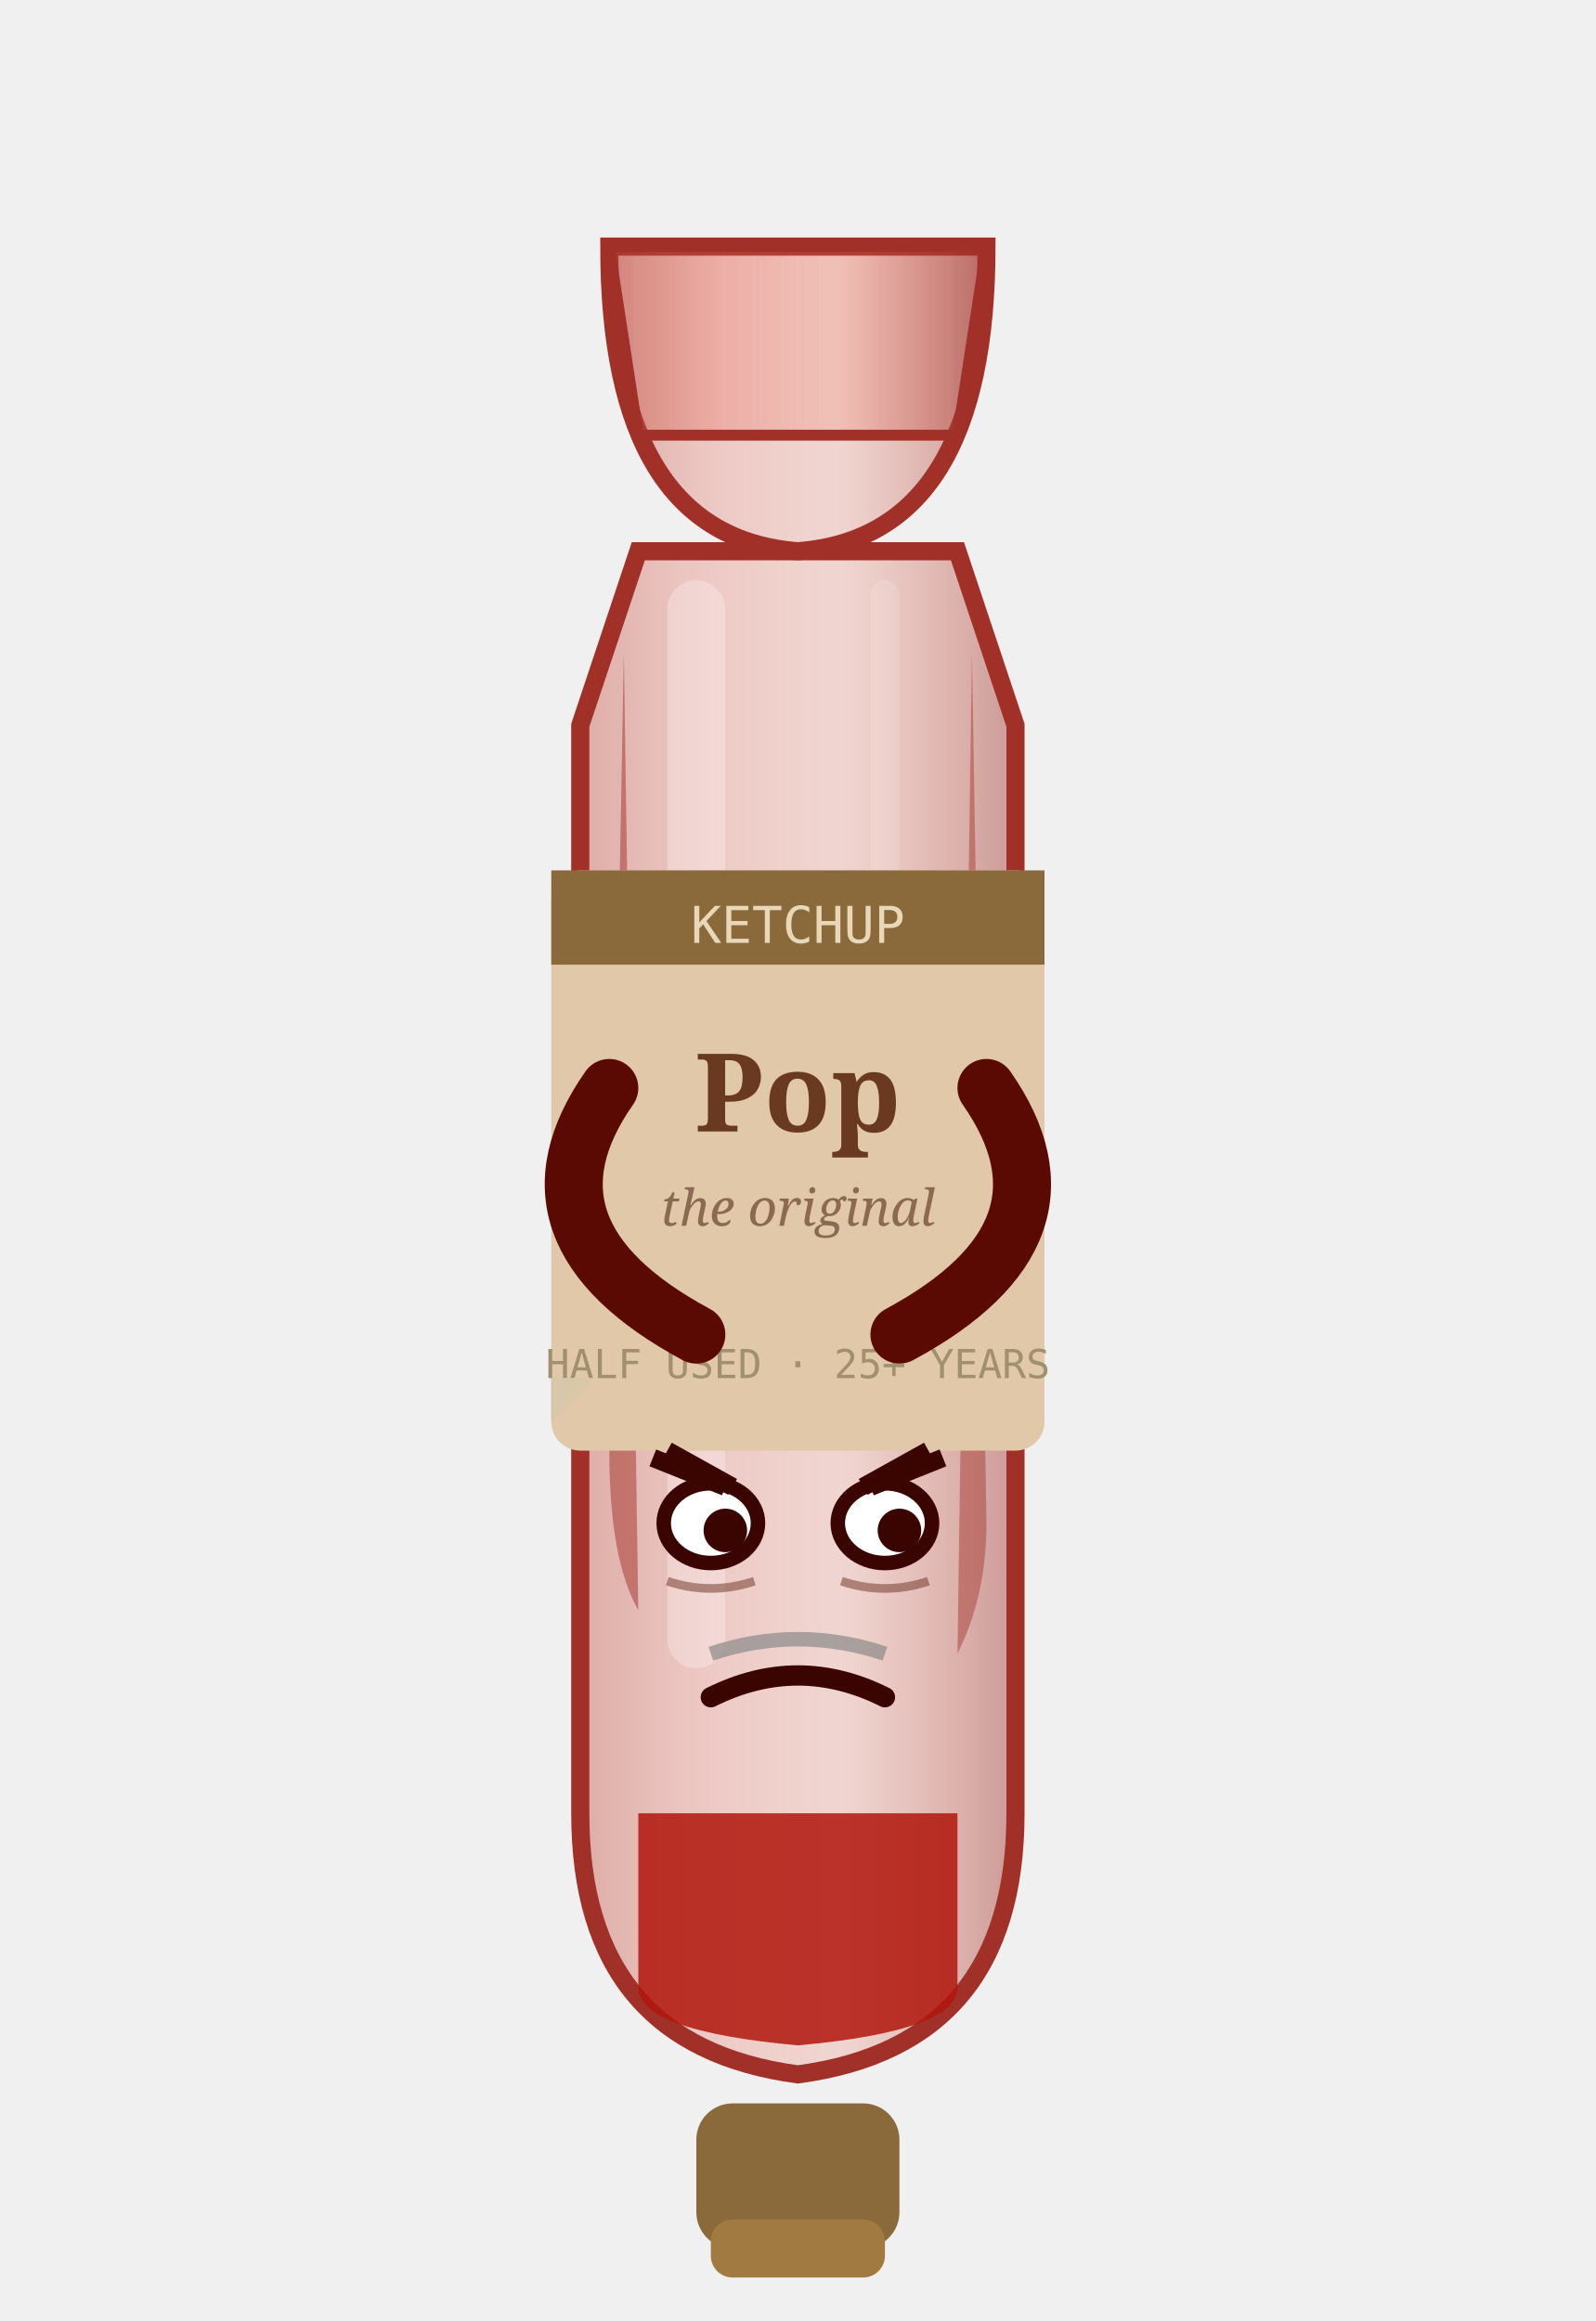
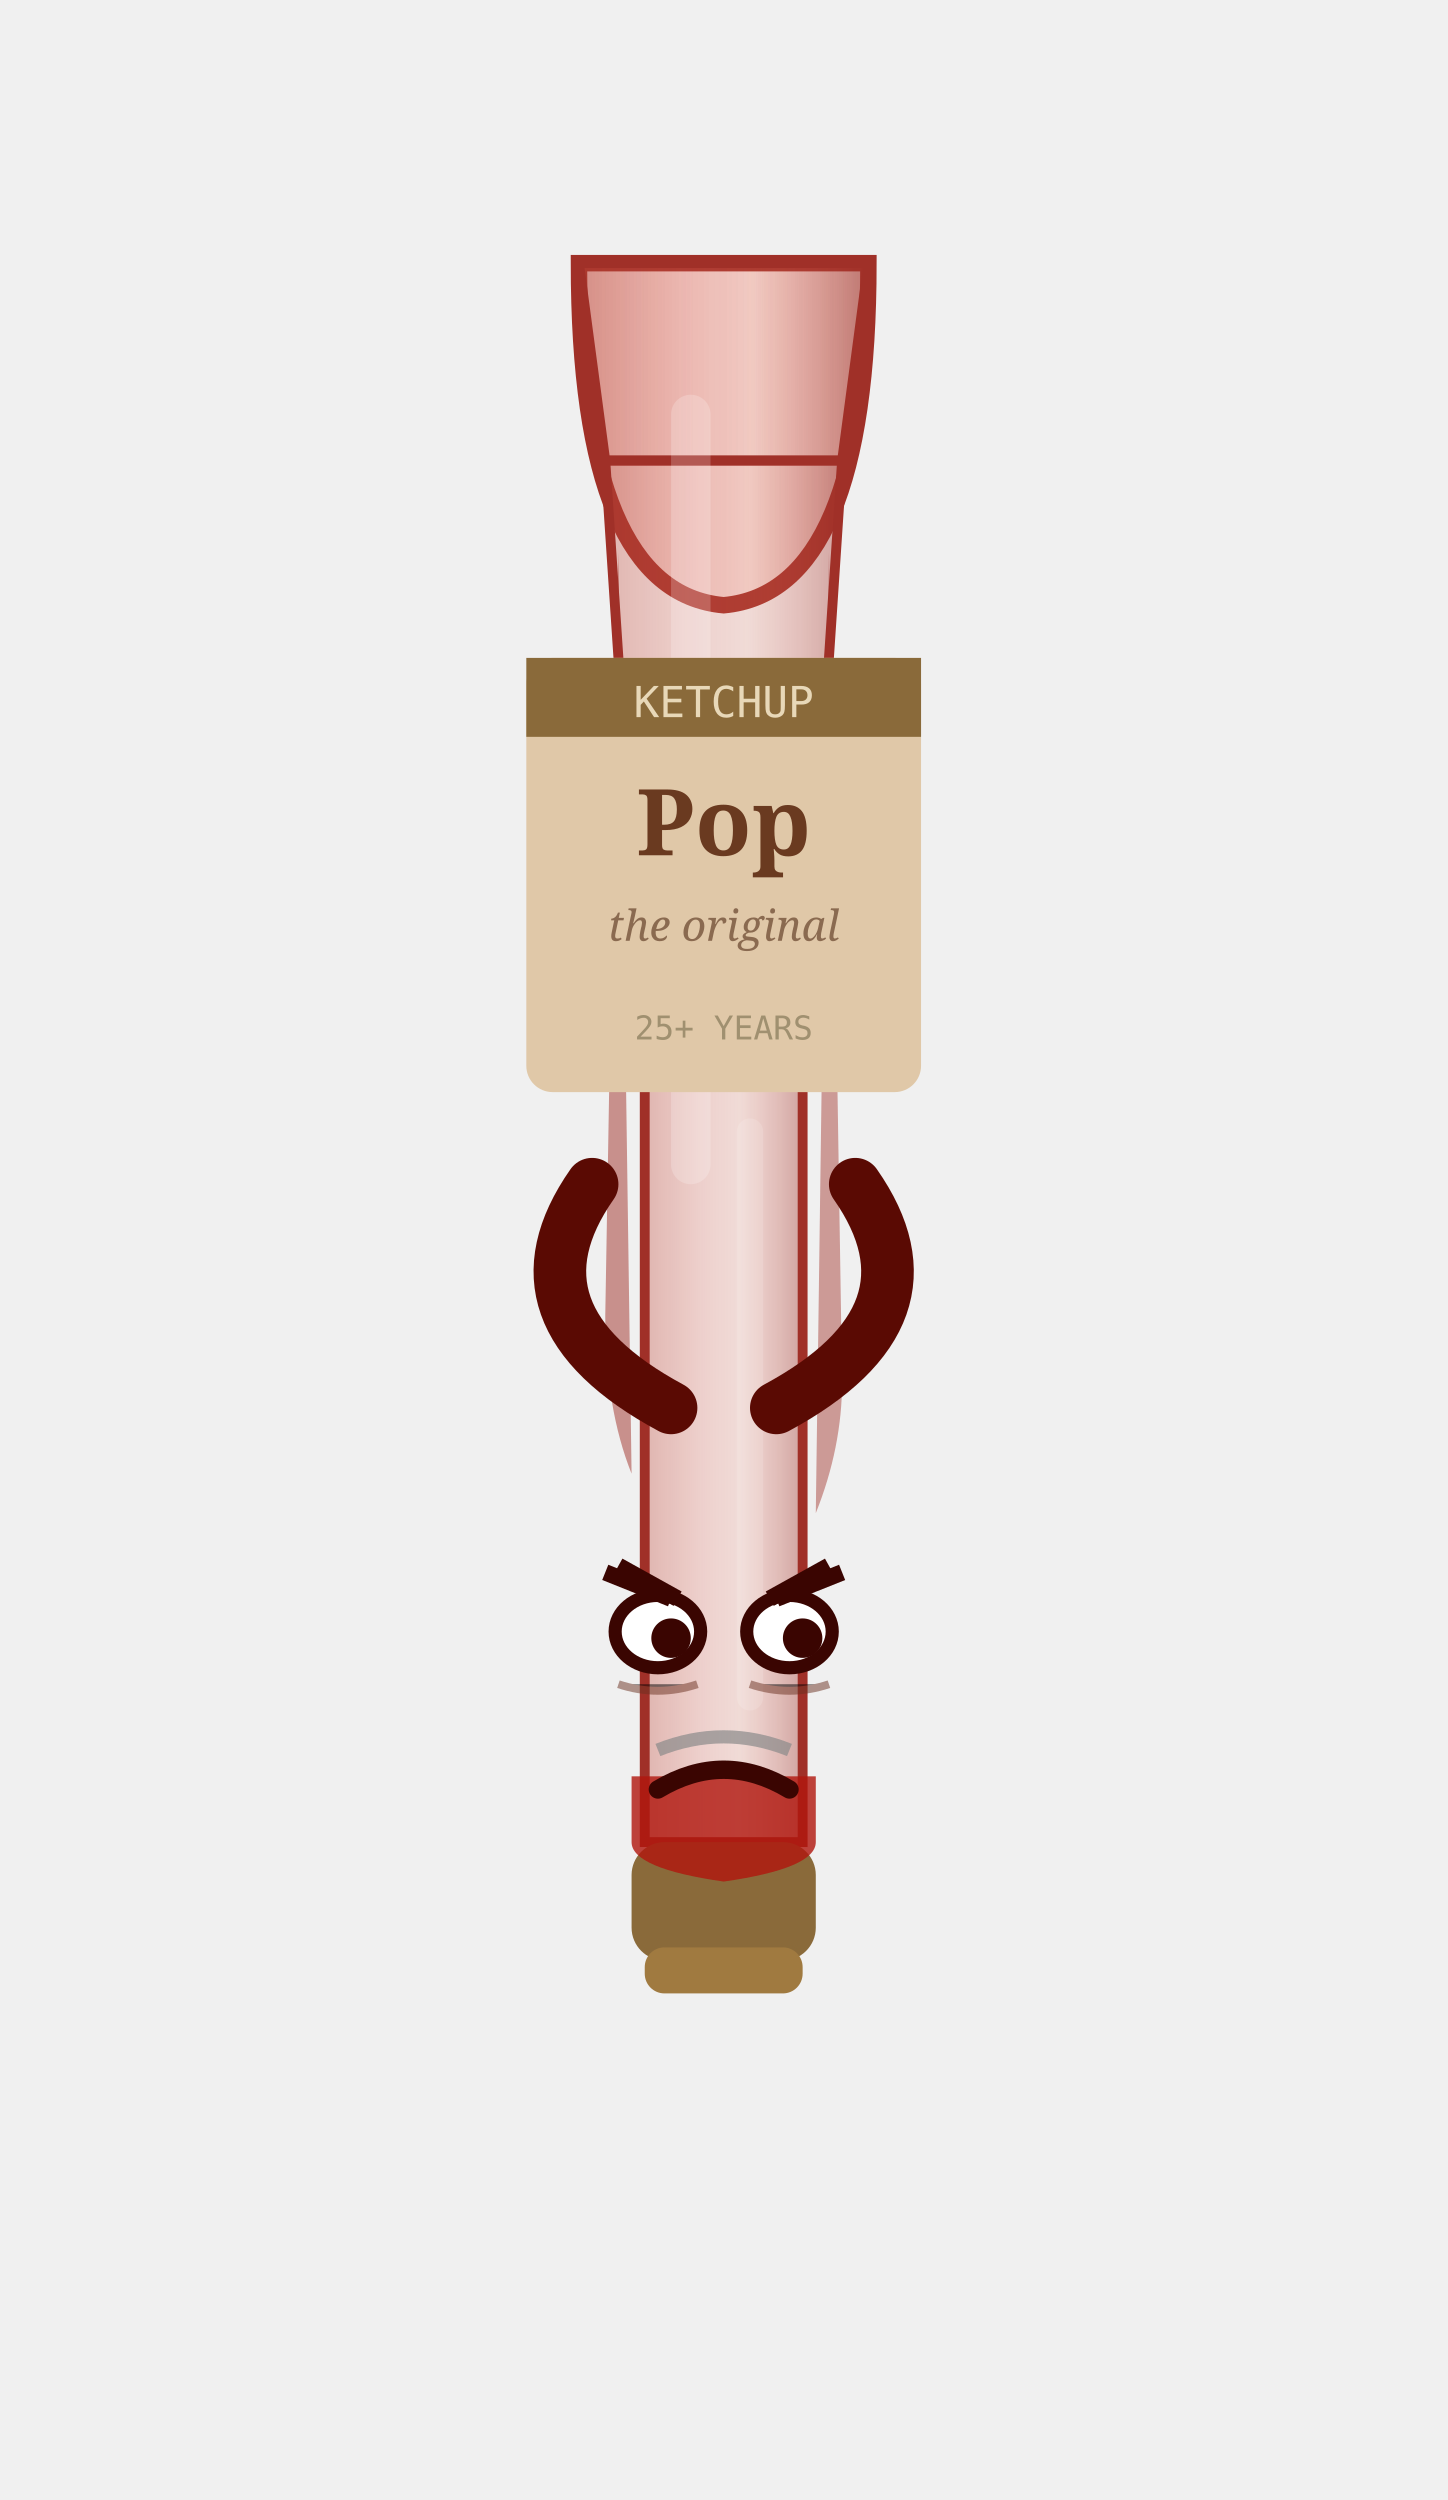
- <svg xmlns="http://www.w3.org/2000/svg" viewBox="0 0 220 320" width="220" height="320">
+ <svg xmlns="http://www.w3.org/2000/svg" viewBox="0 0 220 380" width="220" height="380">
  <defs>
    <linearGradient id="kGlass" x1="0" y1="0" x2="1" y2="0">
-       <stop offset="0" stop-color="#c04838" stop-opacity="0.4" />
-       <stop offset="0.3" stop-color="#e86858" stop-opacity="0.28" />
-       <stop offset="0.6" stop-color="#f07860" stop-opacity="0.22" />
-       <stop offset="1" stop-color="#a03028" stop-opacity="0.45" />
-     </linearGradient>
-     <linearGradient id="kOldRed" x1="0" y1="0" x2="1" y2="0">
-       <stop offset="0" stop-color="#5a0803" />
-       <stop offset="0.5" stop-color="#8a0e05" />
-       <stop offset="1" stop-color="#480502" />
+       <stop offset="0" stop-color="#c04838" stop-opacity="0.35" />
+       <stop offset="0.4" stop-color="#e86858" stop-opacity="0.22" />
+       <stop offset="0.6" stop-color="#f07860" stop-opacity="0.18" />
+       <stop offset="1" stop-color="#a03028" stop-opacity="0.4" />
    </linearGradient>
  </defs>
-   <rect x="96" y="290" width="28" height="20" rx="5" fill="#8a6a3a" />
-   <rect x="98" y="306" width="24" height="8" rx="3" fill="#a07a40" />
-   <path d="M84 34 Q84 74 110 76 Q136 74 136 34 Z" fill="url(#kGlass)" stroke="#a03028" stroke-width="2.5" />
-   <path d="M84 34 L136 34 L132 60 L88 60 Z" fill="url(#kGlass)" stroke="#a03028" stroke-width="1.5" />
-   <path d="M88 76 L132 76 L140 100 L140 250 Q140 282 110 286 Q80 282 80 250 L80 100 Z" fill="url(#kGlass)" stroke="#a03028" stroke-width="2.5" />
-   <path d="M86 90 L84 200 Q84 215 88 222 L86 90 Z" fill="#a03028" opacity=".5" />
-   <path d="M134 90 L136 210 Q136 220 132 228 L134 90 Z" fill="#a03028" opacity=".45" />
-   <path d="M88 250 L132 250 L132 274 Q132 280 110 282 Q88 280 88 274 L88 250 Z" fill="#b0150c" opacity=".85" />
-   <rect x="92" y="80" width="8" height="150" rx="4" fill="#ffffff44" />
-   <rect x="120" y="80" width="4" height="120" rx="2" fill="#ffffff22" />
+   <path d="M88 40 Q88 90 110 92 Q132 90 132 40 Z" fill="url(#kGlass)" stroke="#a03028" stroke-width="2.5" />
+   <path d="M88 40 L132 40 L128 70 L92 70 Z" fill="url(#kGlass)" stroke="#a03028" stroke-width="1.5" />
+   <path d="M92 70 L128 70 L124 130 Q124 160 110 160 Q96 160 96 130 L92 70 Z" fill="url(#kGlass)" stroke="#a03028" stroke-width="1.5" />
+   <rect x="98" y="160" width="24" height="120" fill="url(#kGlass)" stroke="#a03028" stroke-width="1.5" />
+   <rect x="96" y="280" width="28" height="18" rx="5" fill="#8a6a3a" />
+   <rect x="98" y="296" width="24" height="7" rx="3" fill="#a07a40" />
+   <path d="M94 84 L92 200 Q92 214 96 224 L94 84 Z" fill="#a03028" opacity=".5" />
+   <path d="M126 84 L128 210 Q128 220 124 230 L126 84 Z" fill="#a03028" opacity=".45" />
+   <path d="M96 270 L124 270 L124 280 Q124 284 110 286 Q96 284 96 280 L96 270 Z" fill="#b0150c" opacity=".8" />
+   <rect x="102" y="60" width="6" height="120" rx="3" fill="#ffffff33" />
+   <rect x="112" y="170" width="4" height="90" rx="2" fill="#ffffff22" />
  <g id="kDadLabel">
-     <rect x="76" y="120" width="68" height="80" rx="4" fill="#e0c8a8" />
-     <rect x="76" y="120" width="68" height="13" fill="#8a6a3a" />
-     <text x="110" y="130" text-anchor="middle" font-family="monospace" font-size="7" fill="#e8d8b8">KETCHUP</text>
-     <text x="110" y="156" text-anchor="middle" font-family="serif" font-size="15" font-weight="bold" fill="#6a3a20">Pop</text>
-     <text x="110" y="169" text-anchor="middle" font-family="serif" font-size="7" font-style="italic" fill="#8a6a50">the original</text>
-     <text x="110" y="190" text-anchor="middle" font-family="monospace" font-size="5.5" fill="#a09070">HALF USED · 25+ YEARS</text>
-     <path d="M76 190 L82 190 L76 196 Z" fill="#d8c8a8" />
+     <rect x="80" y="100" width="60" height="66" rx="4" fill="#e0c8a8" />
+     <rect x="80" y="100" width="60" height="12" fill="#8a6a3a" />
+     <text x="110" y="109" text-anchor="middle" font-family="monospace" font-size="6.5" fill="#e8d8b8">KETCHUP</text>
+     <text x="110" y="130" text-anchor="middle" font-family="serif" font-size="14" font-weight="bold" fill="#6a3a20">Pop</text>
+     <text x="110" y="143" text-anchor="middle" font-family="serif" font-size="6.5" font-style="italic" fill="#8a6a50">the original</text>
+     <text x="110" y="158" text-anchor="middle" font-family="monospace" font-size="5" fill="#a09070">25+ YEARS</text>
  </g>
  <g id="kDadEyes">
-     <ellipse cx="98" cy="210" rx="6.5" ry="5.5" fill="#fff" stroke="#3a0501" stroke-width="2" />
-     <ellipse cx="122" cy="210" rx="6.5" ry="5.5" fill="#fff" stroke="#3a0501" stroke-width="2" />
-     <circle cx="100" cy="211" r="3" fill="#3a0501" />
-     <circle cx="124" cy="211" r="3" fill="#3a0501" />
-     <path d="M90 201 L100 205 M92 200 L101 205" stroke="#3a0501" stroke-width="2.5" fill="none" />
-     <path d="M130 201 L120 205 M128 200 L119 205" stroke="#3a0501" stroke-width="2.5" fill="none" />
-     <path d="M92 218 Q98 220 104 218" stroke="#6a3020" stroke-width="1.2" fill="none" opacity=".5" />
-     <path d="M116 218 Q122 220 128 218" stroke="#6a3020" stroke-width="1.2" fill="none" opacity=".5" />
+     <ellipse cx="100" cy="248" rx="6.5" ry="5.5" fill="#fff" stroke="#3a0501" stroke-width="2" />
+     <ellipse cx="120" cy="248" rx="6.5" ry="5.5" fill="#fff" stroke="#3a0501" stroke-width="2" />
+     <circle cx="102" cy="249" r="3" fill="#3a0501" />
+     <circle cx="122" cy="249" r="3" fill="#3a0501" />
+     <path d="M92 239 L102 243 M94 238 L103 243" stroke="#3a0501" stroke-width="2.5" fill="none" />
+     <path d="M128 239 L118 243 M126 238 L117 243" stroke="#3a0501" stroke-width="2.5" fill="none" />
+     <path d="M94 256 Q100 258 106 256" stroke="#6a3020" stroke-width="1.2" opacity=".5" />
+     <path d="M114 256 Q120 258 126 256" stroke="#6a3020" stroke-width="1.2" opacity=".5" />
  </g>
  <g id="kDadMouth">
-     <path d="M98 234 Q110 228 122 234" stroke="#3a0501" stroke-width="2.8" fill="none" stroke-linecap="round" />
+     <path d="M100 272 Q110 266 120 272" stroke="#3a0501" stroke-width="2.8" fill="none" stroke-linecap="round" />
  </g>
-   <path d="M98 228 Q110 224 122 228" stroke="#8a8a8a" stroke-width="2" fill="none" opacity=".7" />
+   <path d="M100 266 Q110 262 120 266" stroke="#8a8a8a" stroke-width="2" fill="none" opacity=".7" />
  <g id="kDadArmL">
-     <path d="M84 150 Q70 170 96 184" stroke="#5a0a03" stroke-width="8" stroke-linecap="round" fill="none" />
+     <path d="M90 180 Q76 200 102 214" stroke="#5a0a03" stroke-width="8" stroke-linecap="round" fill="none" />
  </g>
  <g id="kDadArmR">
-     <path d="M136 150 Q150 170 124 184" stroke="#5a0a03" stroke-width="8" stroke-linecap="round" fill="none" />
+     <path d="M130 180 Q144 200 118 214" stroke="#5a0a03" stroke-width="8" stroke-linecap="round" fill="none" />
  </g>
</svg>
